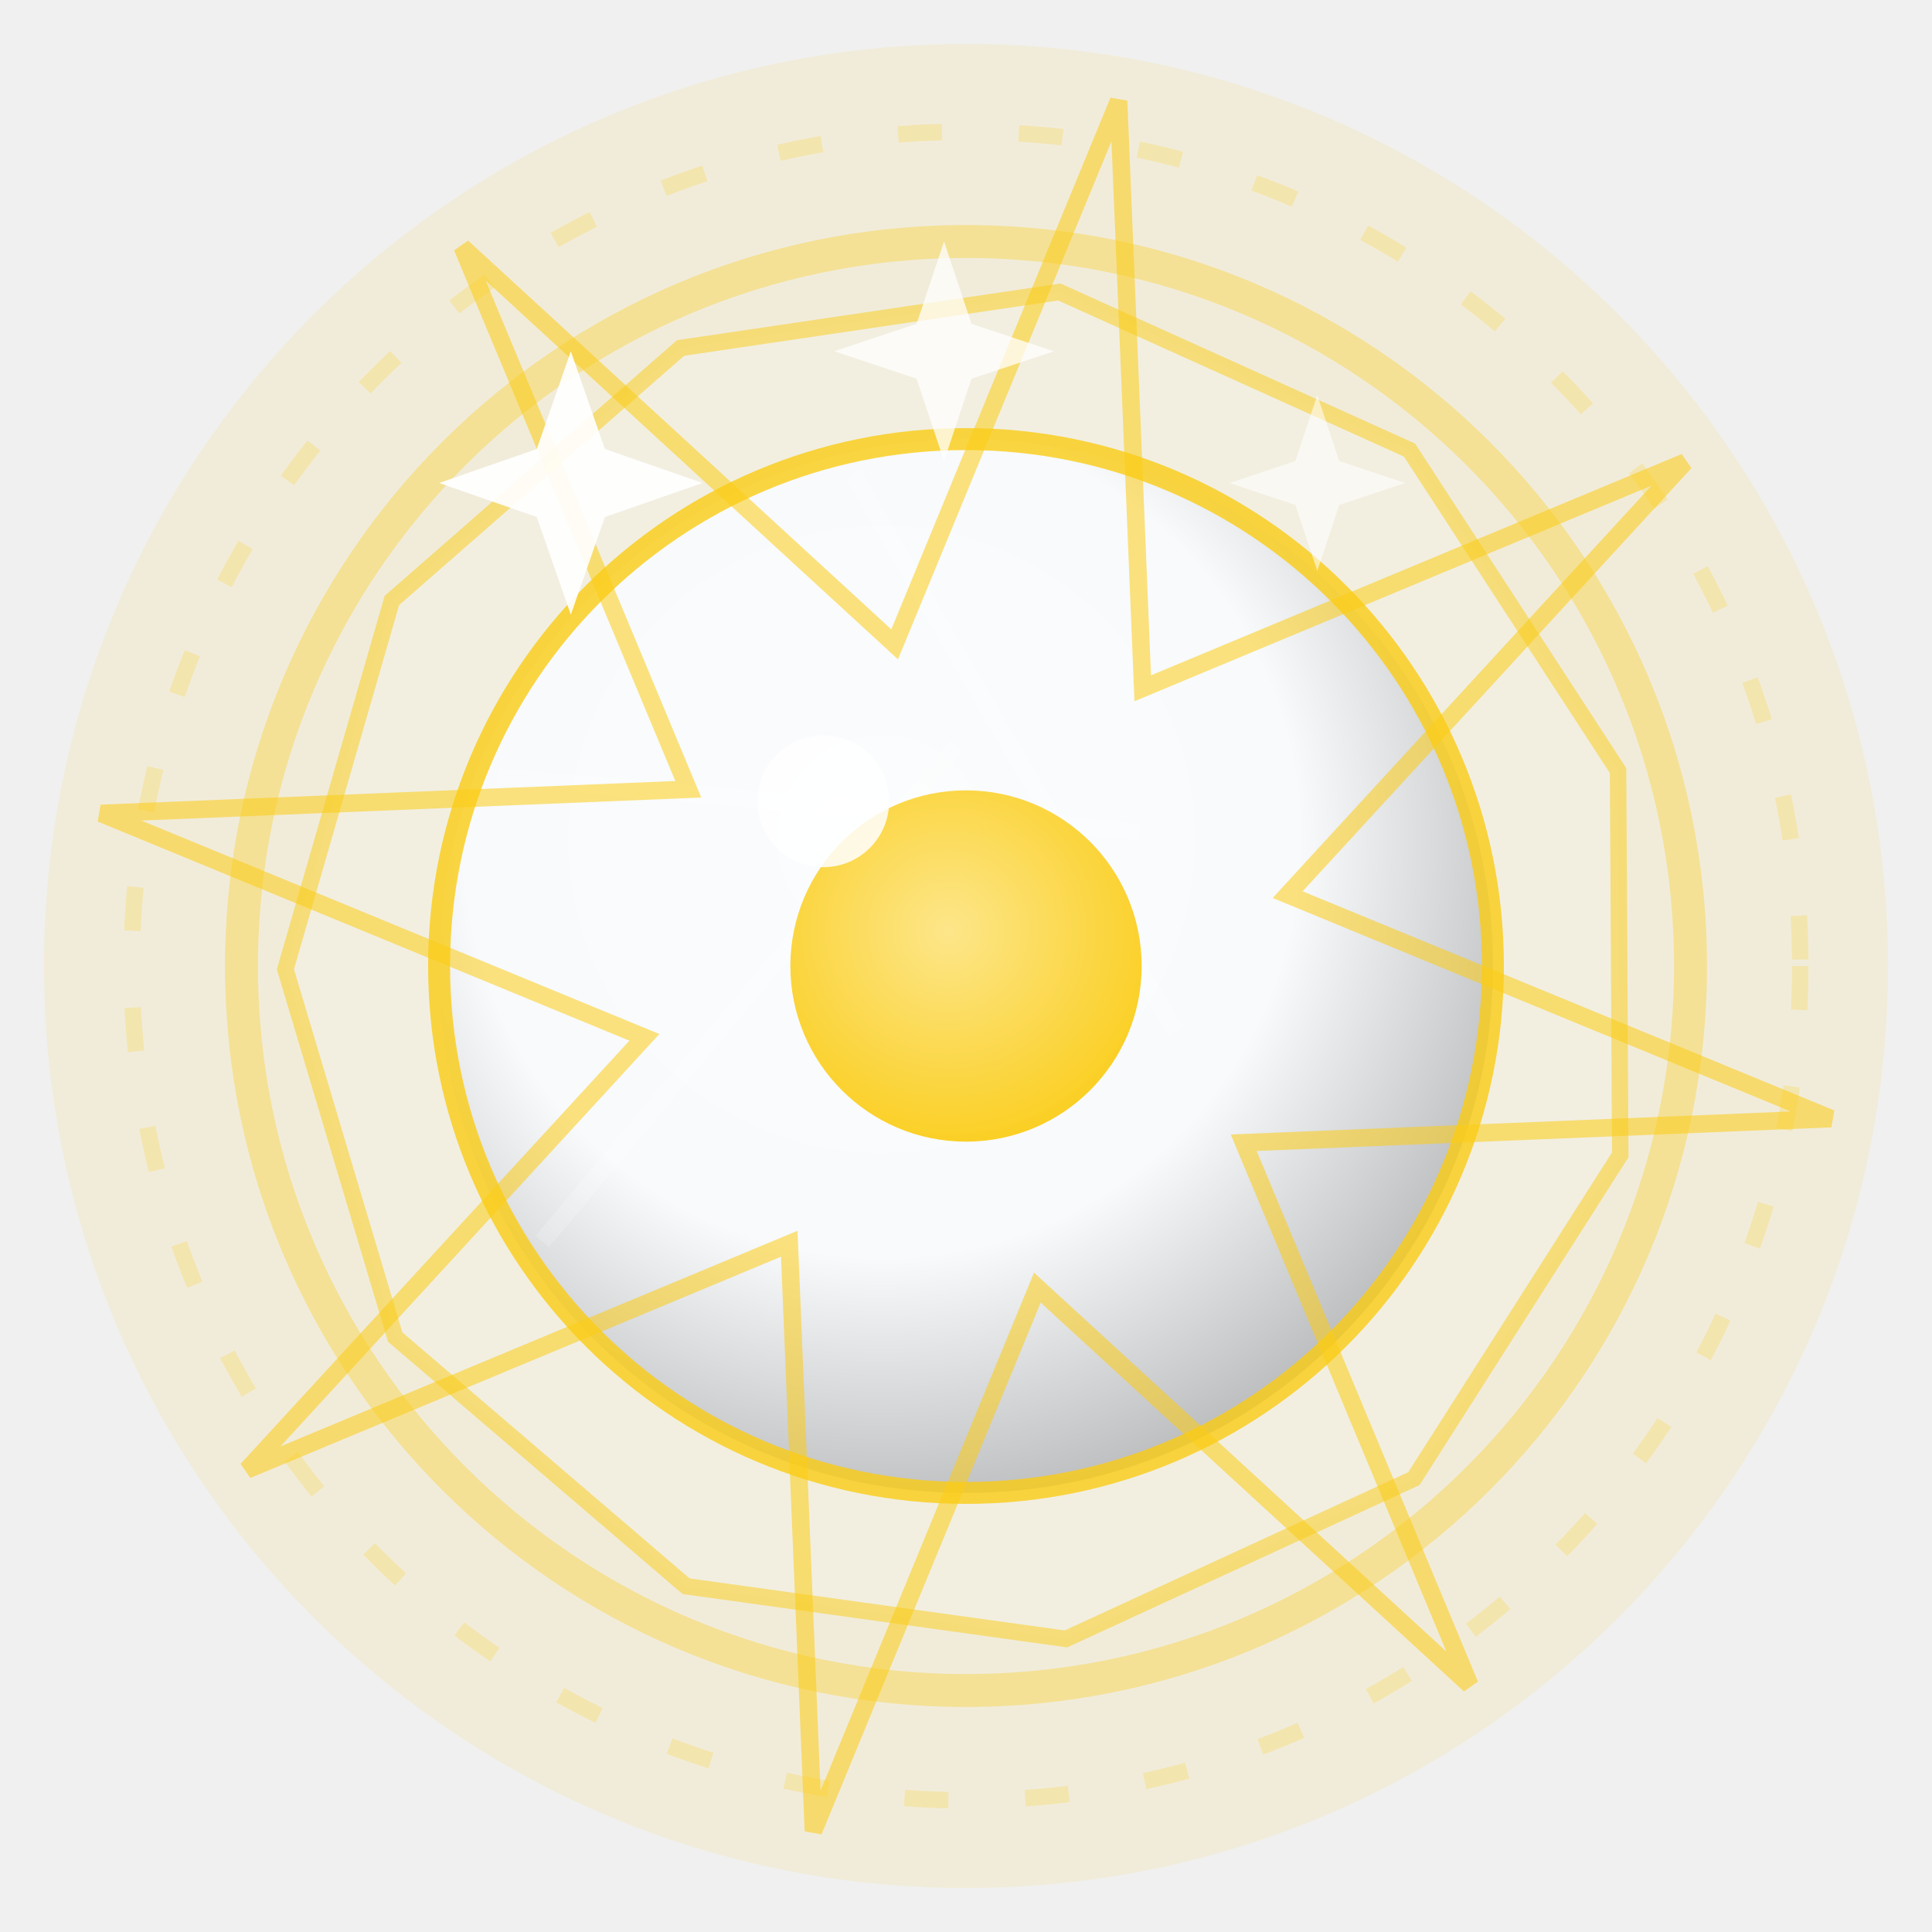
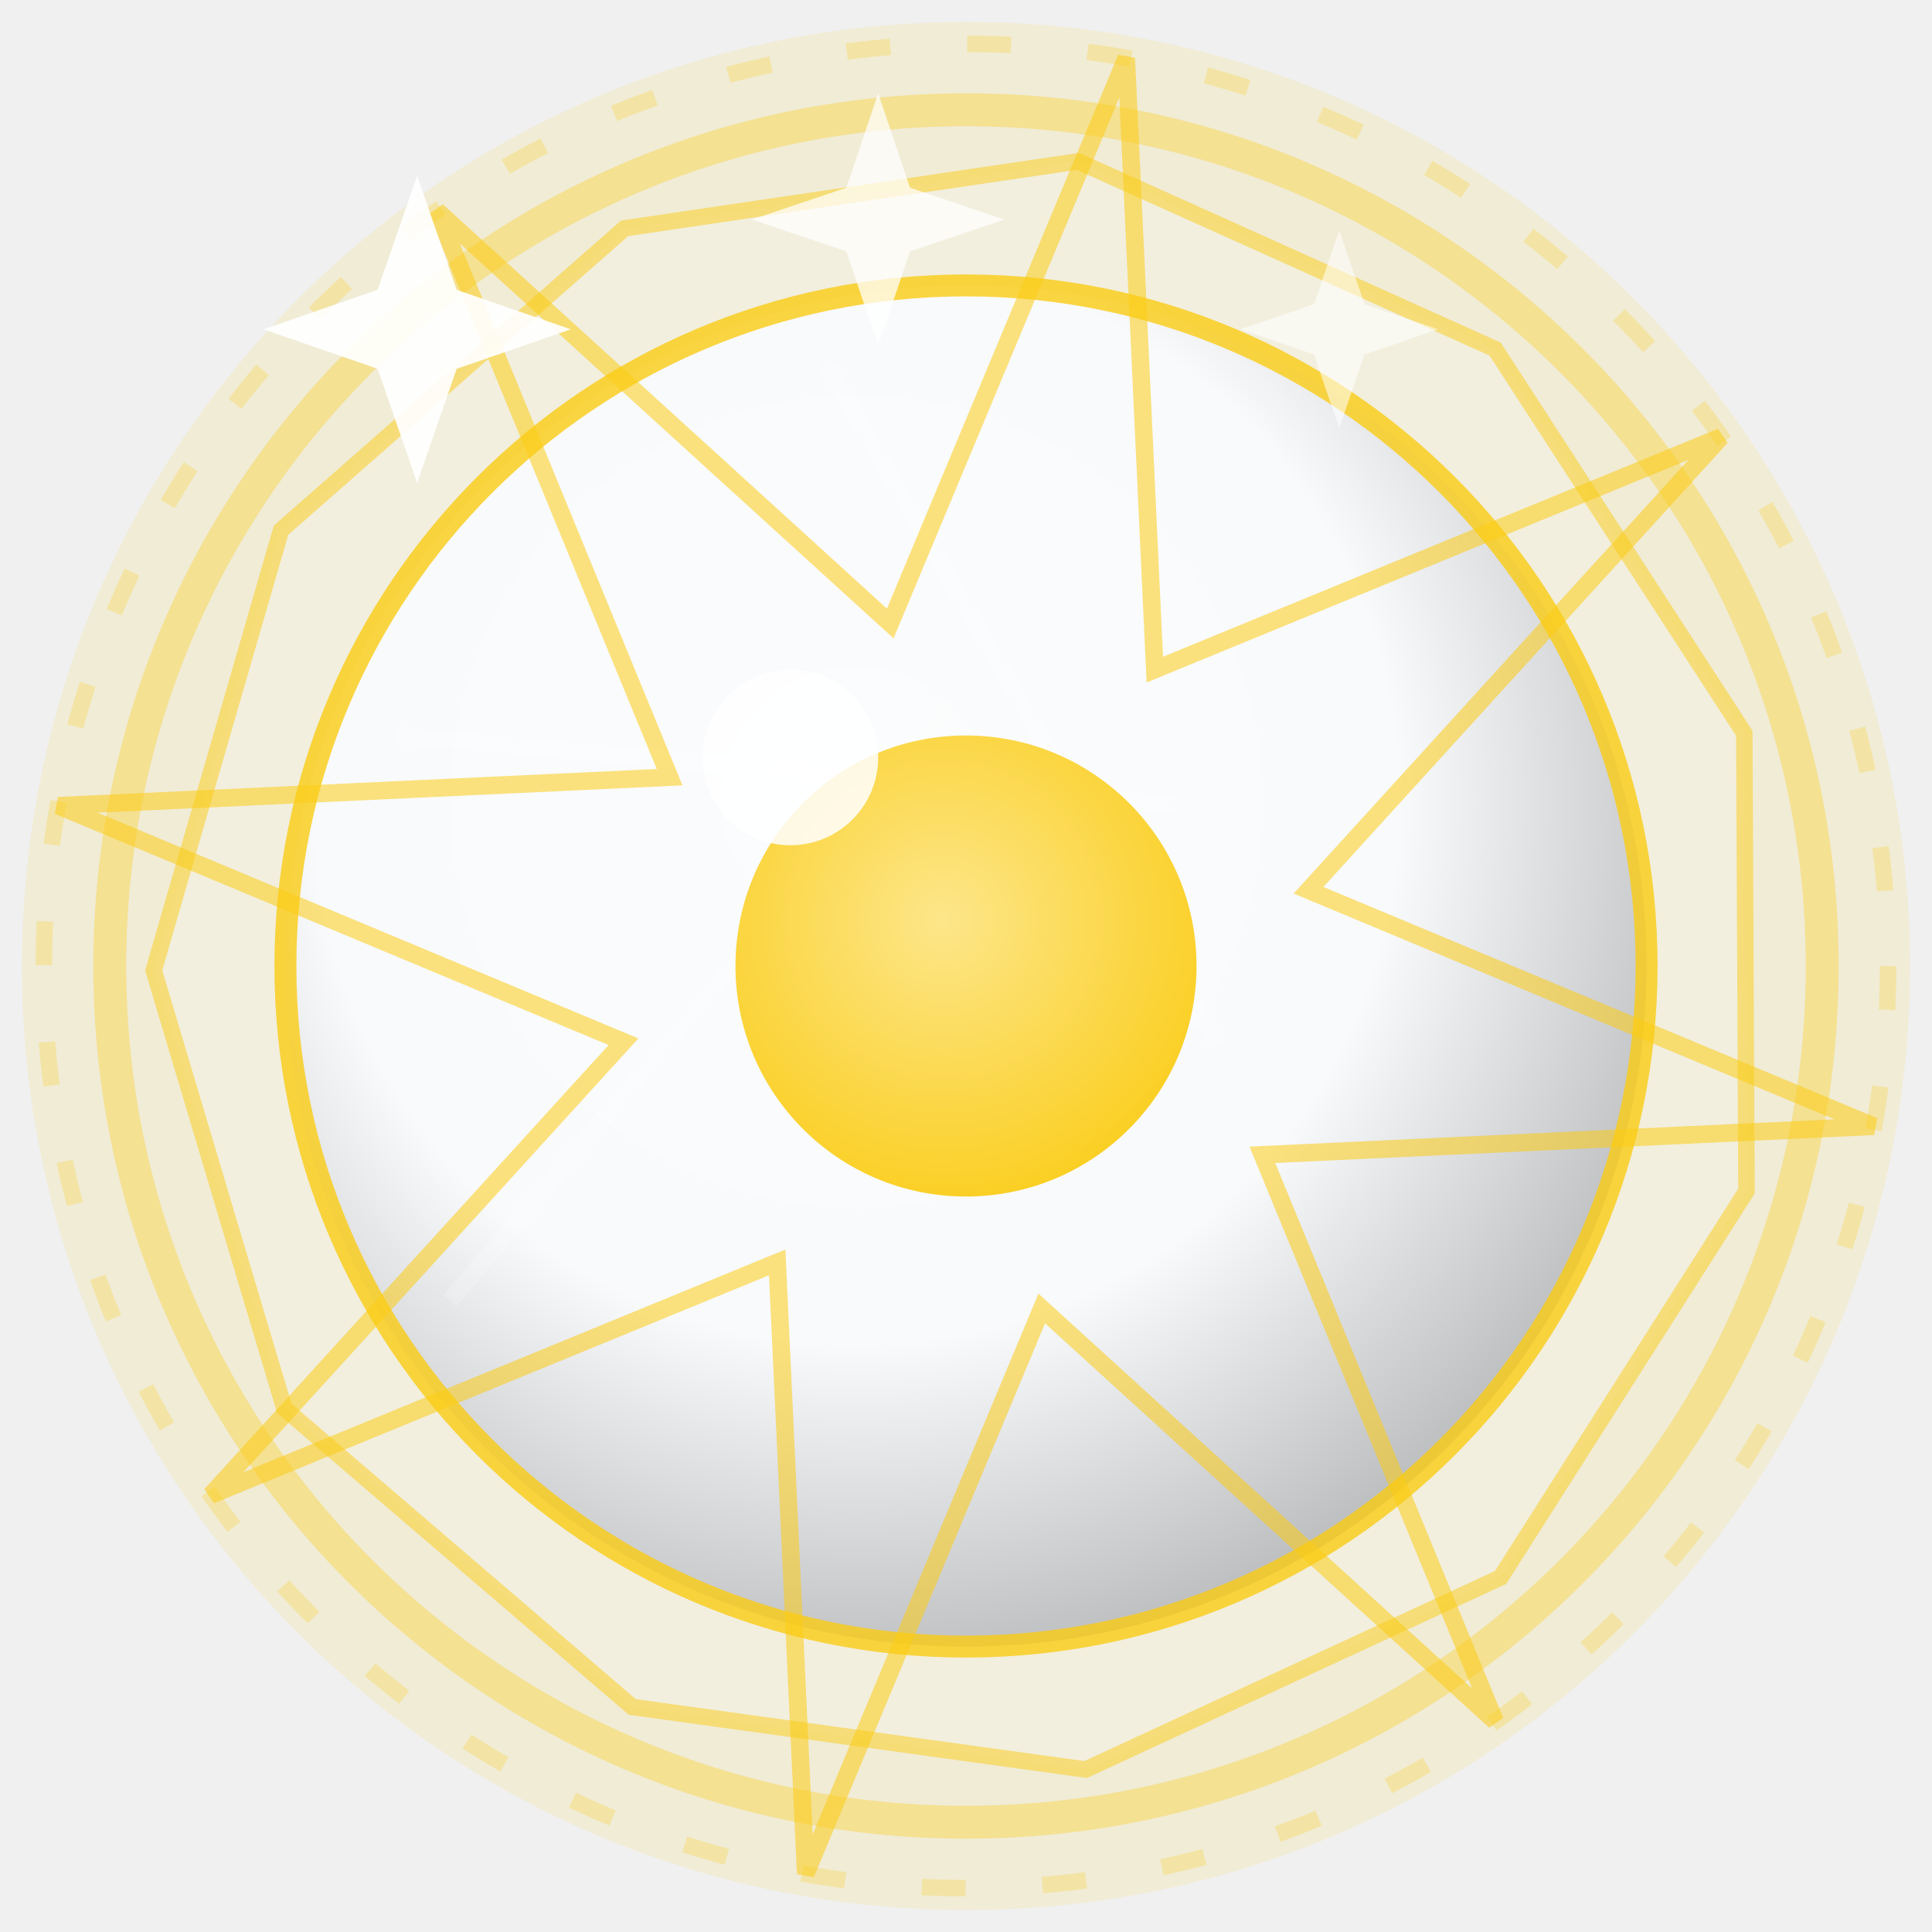
<svg xmlns="http://www.w3.org/2000/svg" width="176" height="176" viewBox="0 0 176 176">
  <defs>
    <radialGradient id="orb" cx="42%" cy="38%" r="72%">
      <stop offset="0%" stop-color="#FBFCFD" />
      <stop offset="55%" stop-color="#F8FAFC" />
      <stop offset="100%" stop-color="#A9AAAB" />
    </radialGradient>
    <radialGradient id="core" cx="45%" cy="40%" r="70%">
      <stop offset="0%" stop-color="#FDE68A" />
      <stop offset="100%" stop-color="#FACC15" />
    </radialGradient>
  </defs>
-   <circle cx="88" cy="88" r="84" fill="#FACC15" opacity="0.10" />
-   <circle cx="88" cy="88" r="66" fill="none" stroke="#FACC15" stroke-opacity="0.35" stroke-width="3" />
-   <circle cx="88" cy="88" r="76" fill="none" stroke="#FACC15" stroke-opacity="0.22" stroke-width="1.5" stroke-dasharray="4 7" />
-   <polygon points="36.0,121.8 26.0,88.3 35.7,54.7 62.0,31.7 96.5,26.6 128.4,41.0 147.4,70.2 147.6,105.2 128.8,134.7 97.1,149.3 62.5,144.5" fill="#F8FAFC" fill-opacity="0.22" stroke="#FACC15" stroke-opacity="0.5" stroke-width="1.5" />
-   <circle cx="88" cy="88" r="48" fill="url(#orb)" stroke="#FACC15" stroke-opacity="0.8" stroke-width="2" />
-   <line x1="49.4" y1="113.1" x2="87.1" y2="68.0" stroke="#FFFFFF" stroke-opacity="0.18" stroke-width="1.6" />
-   <line x1="45.3" y1="70.8" x2="103.8" y2="75.8" stroke="#FFFFFF" stroke-opacity="0.18" stroke-width="1.6" />
-   <line x1="77.7" y1="43.2" x2="107.1" y2="94.0" stroke="#FFFFFF" stroke-opacity="0.18" stroke-width="1.6" />
-   <circle cx="88" cy="88" r="16" fill="url(#core)" />
-   <circle cx="75" cy="73" r="6" fill="#FFFFFF" opacity="0.85" />
-   <path d="M166.8,101.9L113.3,104.1L133.9,153.5L94.5,117.3L74.1,166.8L71.9,113.3L22.5,133.9L58.7,94.5L9.2,74.1L62.7,71.9L42.1,22.5L81.5,58.7L101.9,9.2L104.1,62.7L153.5,42.1L117.3,81.5Z" fill="none" stroke="#FACC15" stroke-opacity="0.55" stroke-width="1.6" />
-   <path d="M64.0,44.0L55.1,47.1L52.0,56.0L48.9,47.1L40.0,44.0L48.9,40.9L52.0,32.0L55.1,40.9Z" fill="#FFFFFF" opacity="0.92" />
-   <path d="M96.0,32.0L88.5,34.5L86.0,42.0L83.5,34.5L76.0,32.0L83.5,29.5L86.0,22.0L88.5,29.5Z" fill="#FFFFFF" opacity="0.74" />
-   <path d="M128.0,44.0L122.0,46.0L120.0,52.0L118.0,46.0L112.0,44.0L118.0,42.0L120.0,36.0L122.0,42.0Z" fill="#FFFFFF" opacity="0.56" />
+   <circle cx="88" cy="88" r="86" fill="#FACC15" opacity="0.12" />
+   <circle cx="88" cy="88" r="78" fill="none" stroke="#FACC15" stroke-opacity="0.35" stroke-width="3" />
+   <circle cx="88" cy="88" r="84" fill="none" stroke="#FACC15" stroke-opacity="0.25" stroke-width="1.5" stroke-dasharray="4 7" />
+   <polygon points="25.9,128.3 14.0,88.4 25.6,48.3 56.9,20.8 98.2,14.7 136.2,31.8 158.9,66.8 159.1,108.5 136.7,143.7 98.9,161.2 57.6,155.5" fill="#F8FAFC" fill-opacity="0.22" stroke="#FACC15" stroke-opacity="0.5" stroke-width="1.5" />
+   <polygon points="47.2,52.6 72.9,36.2 103.3,36.2 128.9,52.7 141.5,80.4 137.1,110.5 117.1,133.5 87.9,142.0 58.7,133.4 38.8,110.4 34.6,80.2" fill="#FACC15" fill-opacity="0.10" stroke="#FACC15" stroke-opacity="0.3" stroke-width="1" />
+   <circle cx="88" cy="88" r="62" fill="url(#orb)" stroke="#FACC15" stroke-opacity="0.8" stroke-width="2" />
+   <line x1="41.0" y1="118.5" x2="86.9" y2="64.0" stroke="#FFFFFF" stroke-opacity="0.18" stroke-width="1.6" />
+   <line x1="36.1" y1="67.0" x2="107.0" y2="73.3" stroke="#FFFFFF" stroke-opacity="0.18" stroke-width="1.6" />
+   <line x1="75.4" y1="33.4" x2="110.9" y2="95.1" stroke="#FFFFFF" stroke-opacity="0.18" stroke-width="1.6" />
+   <circle cx="88" cy="88" r="21" fill="url(#core)" />
+   <circle cx="72" cy="69" r="8" fill="#FFFFFF" opacity="0.85" />
+   <path d="M170.7,102.6L115.0,105.2L136.2,156.8L94.9,119.2L73.4,170.7L70.8,115.0L19.2,136.2L56.8,94.9L5.3,73.4L61.0,70.8L39.8,19.2L81.1,56.8L102.6,5.3L105.2,61.0L156.8,39.8L119.2,81.1Z" fill="none" stroke="#FACC15" stroke-opacity="0.55" stroke-width="1.6" />
+   <path d="M52.0,30.0L41.6,33.6L38.0,44.0L34.4,33.6L24.0,30.0L34.4,26.4L38.0,16.0L41.6,26.4Z" fill="#FFFFFF" opacity="0.92" />
+   <path d="M91.5,20.0L82.9,22.9L80.0,31.5L77.1,22.9L68.5,20.0L77.1,17.1L80.0,8.5L82.9,17.1Z" fill="#FFFFFF" opacity="0.74" />
+   <path d="M131.0,30.0L124.3,32.3L122.0,39.0L119.7,32.3L113.0,30.0L119.7,27.7L122.0,21.0L124.3,27.7Z" fill="#FFFFFF" opacity="0.56" />
</svg>
